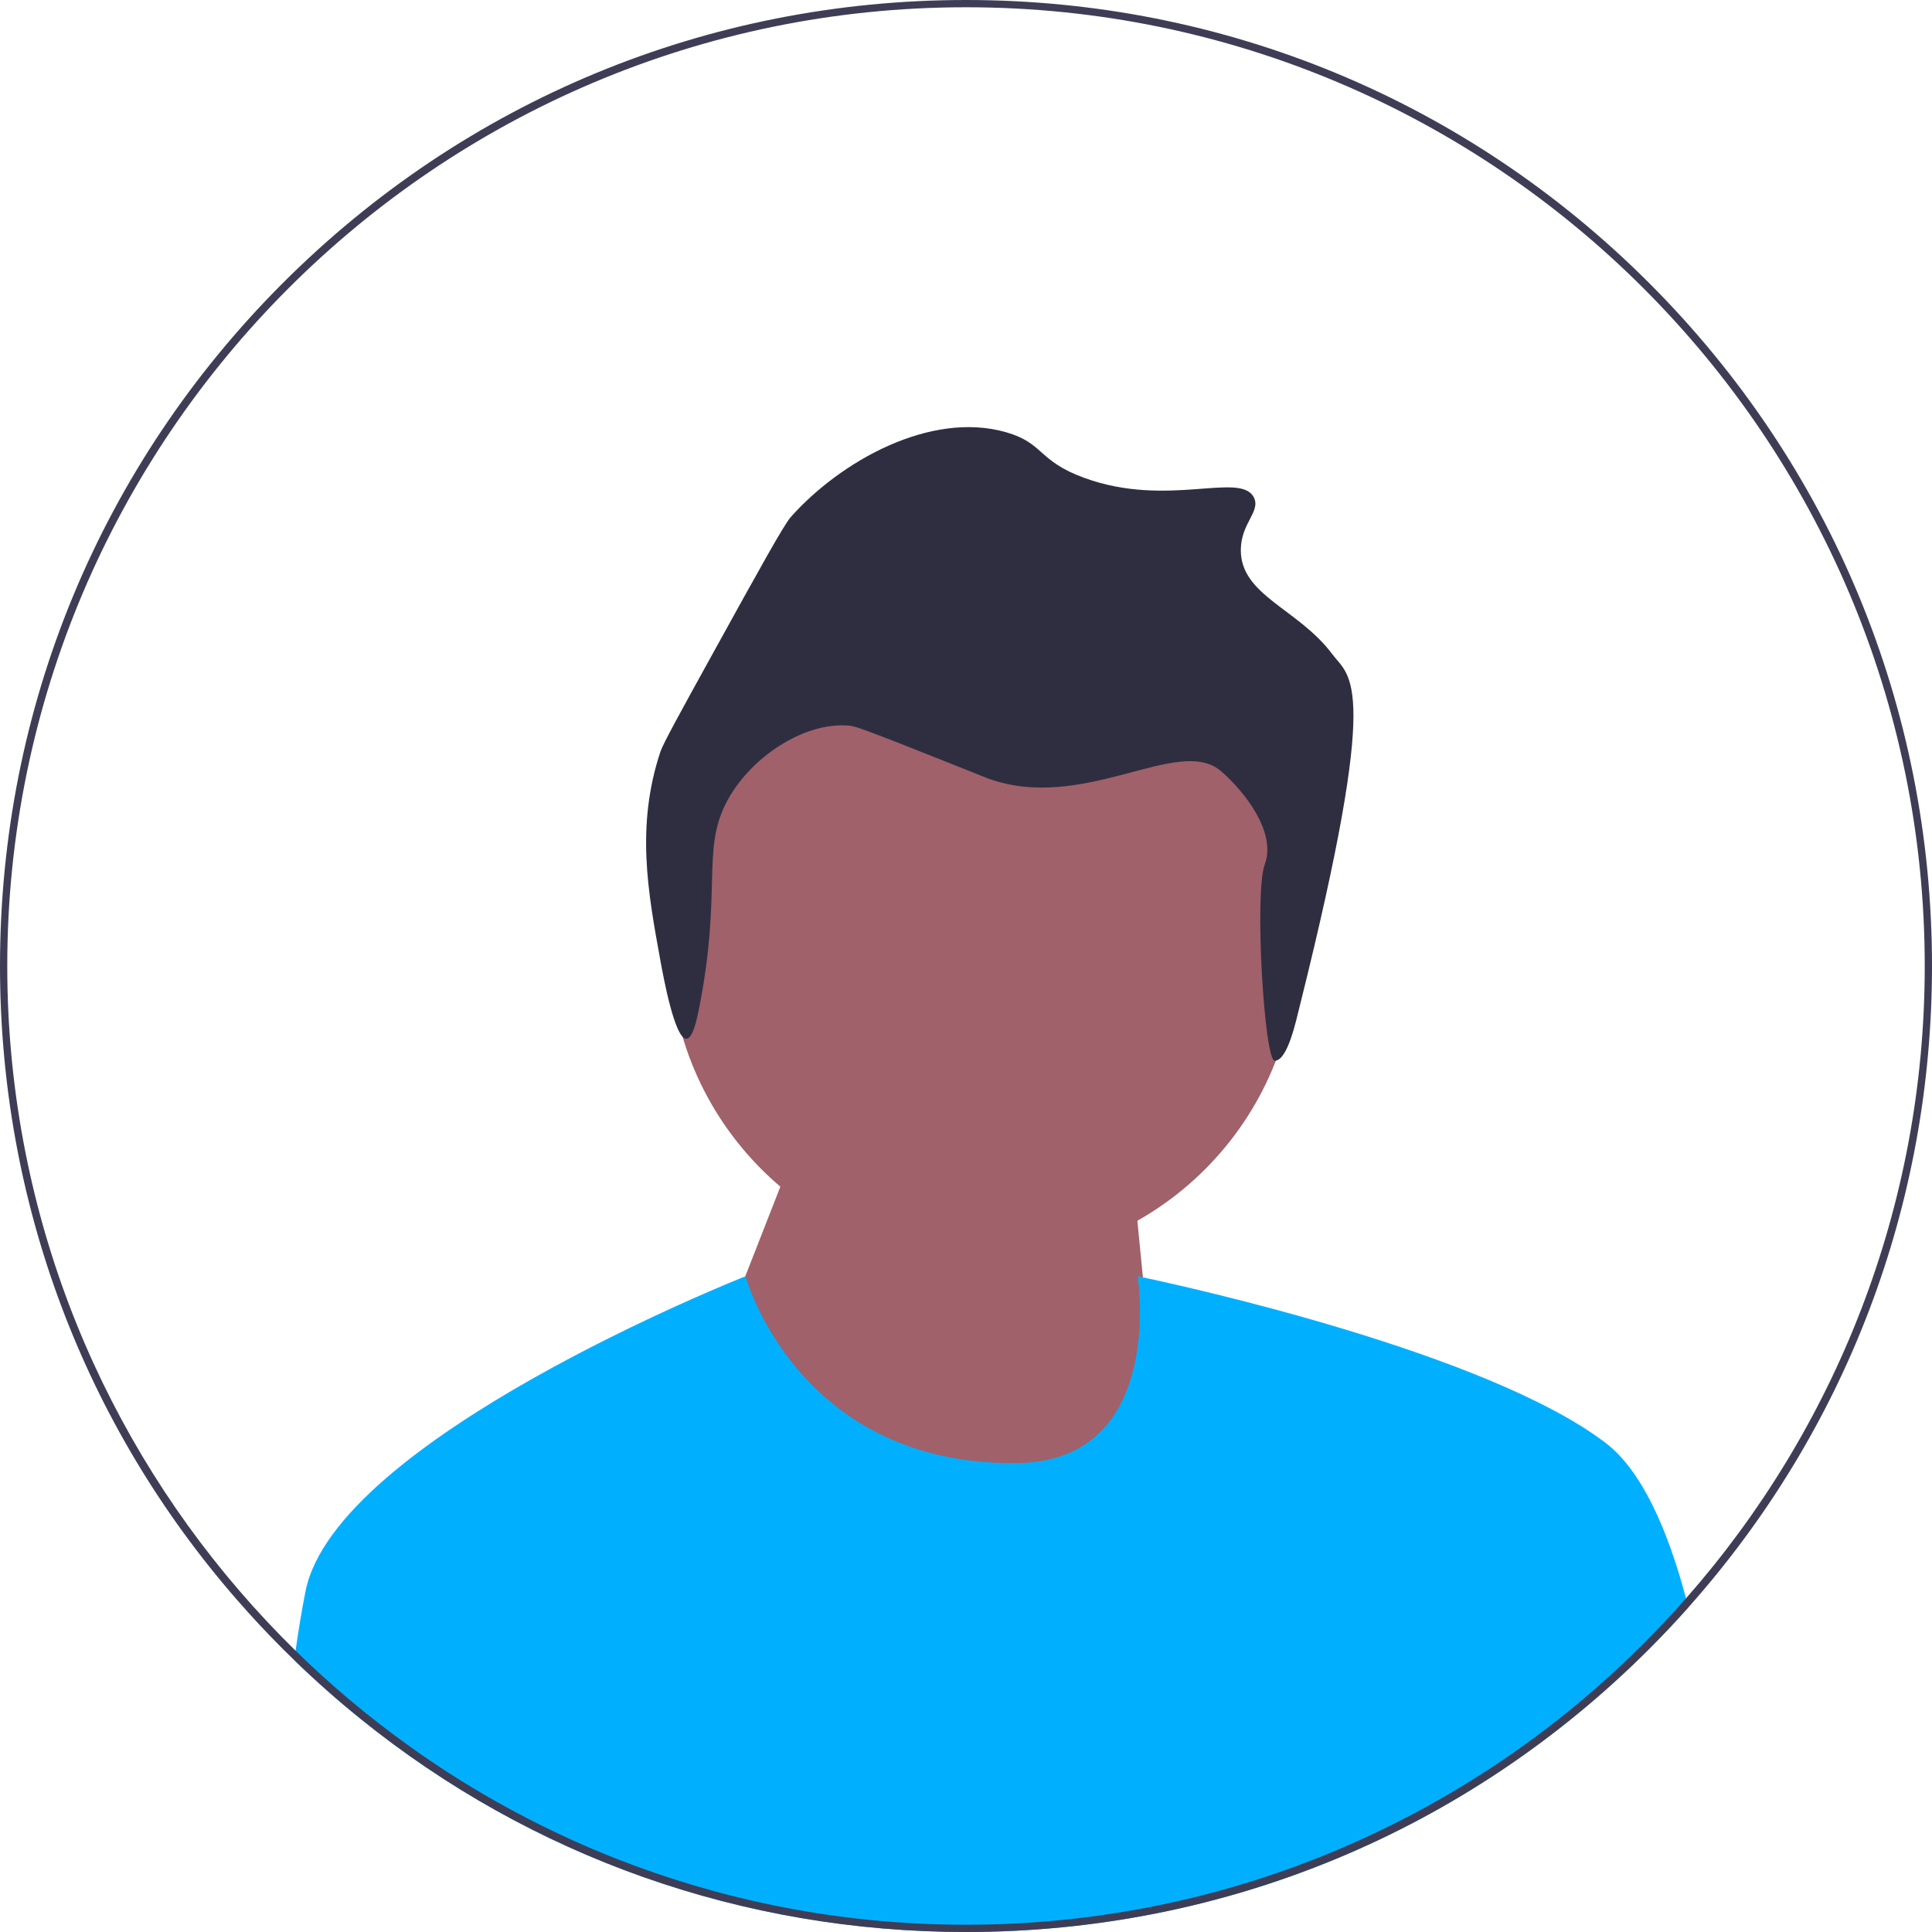
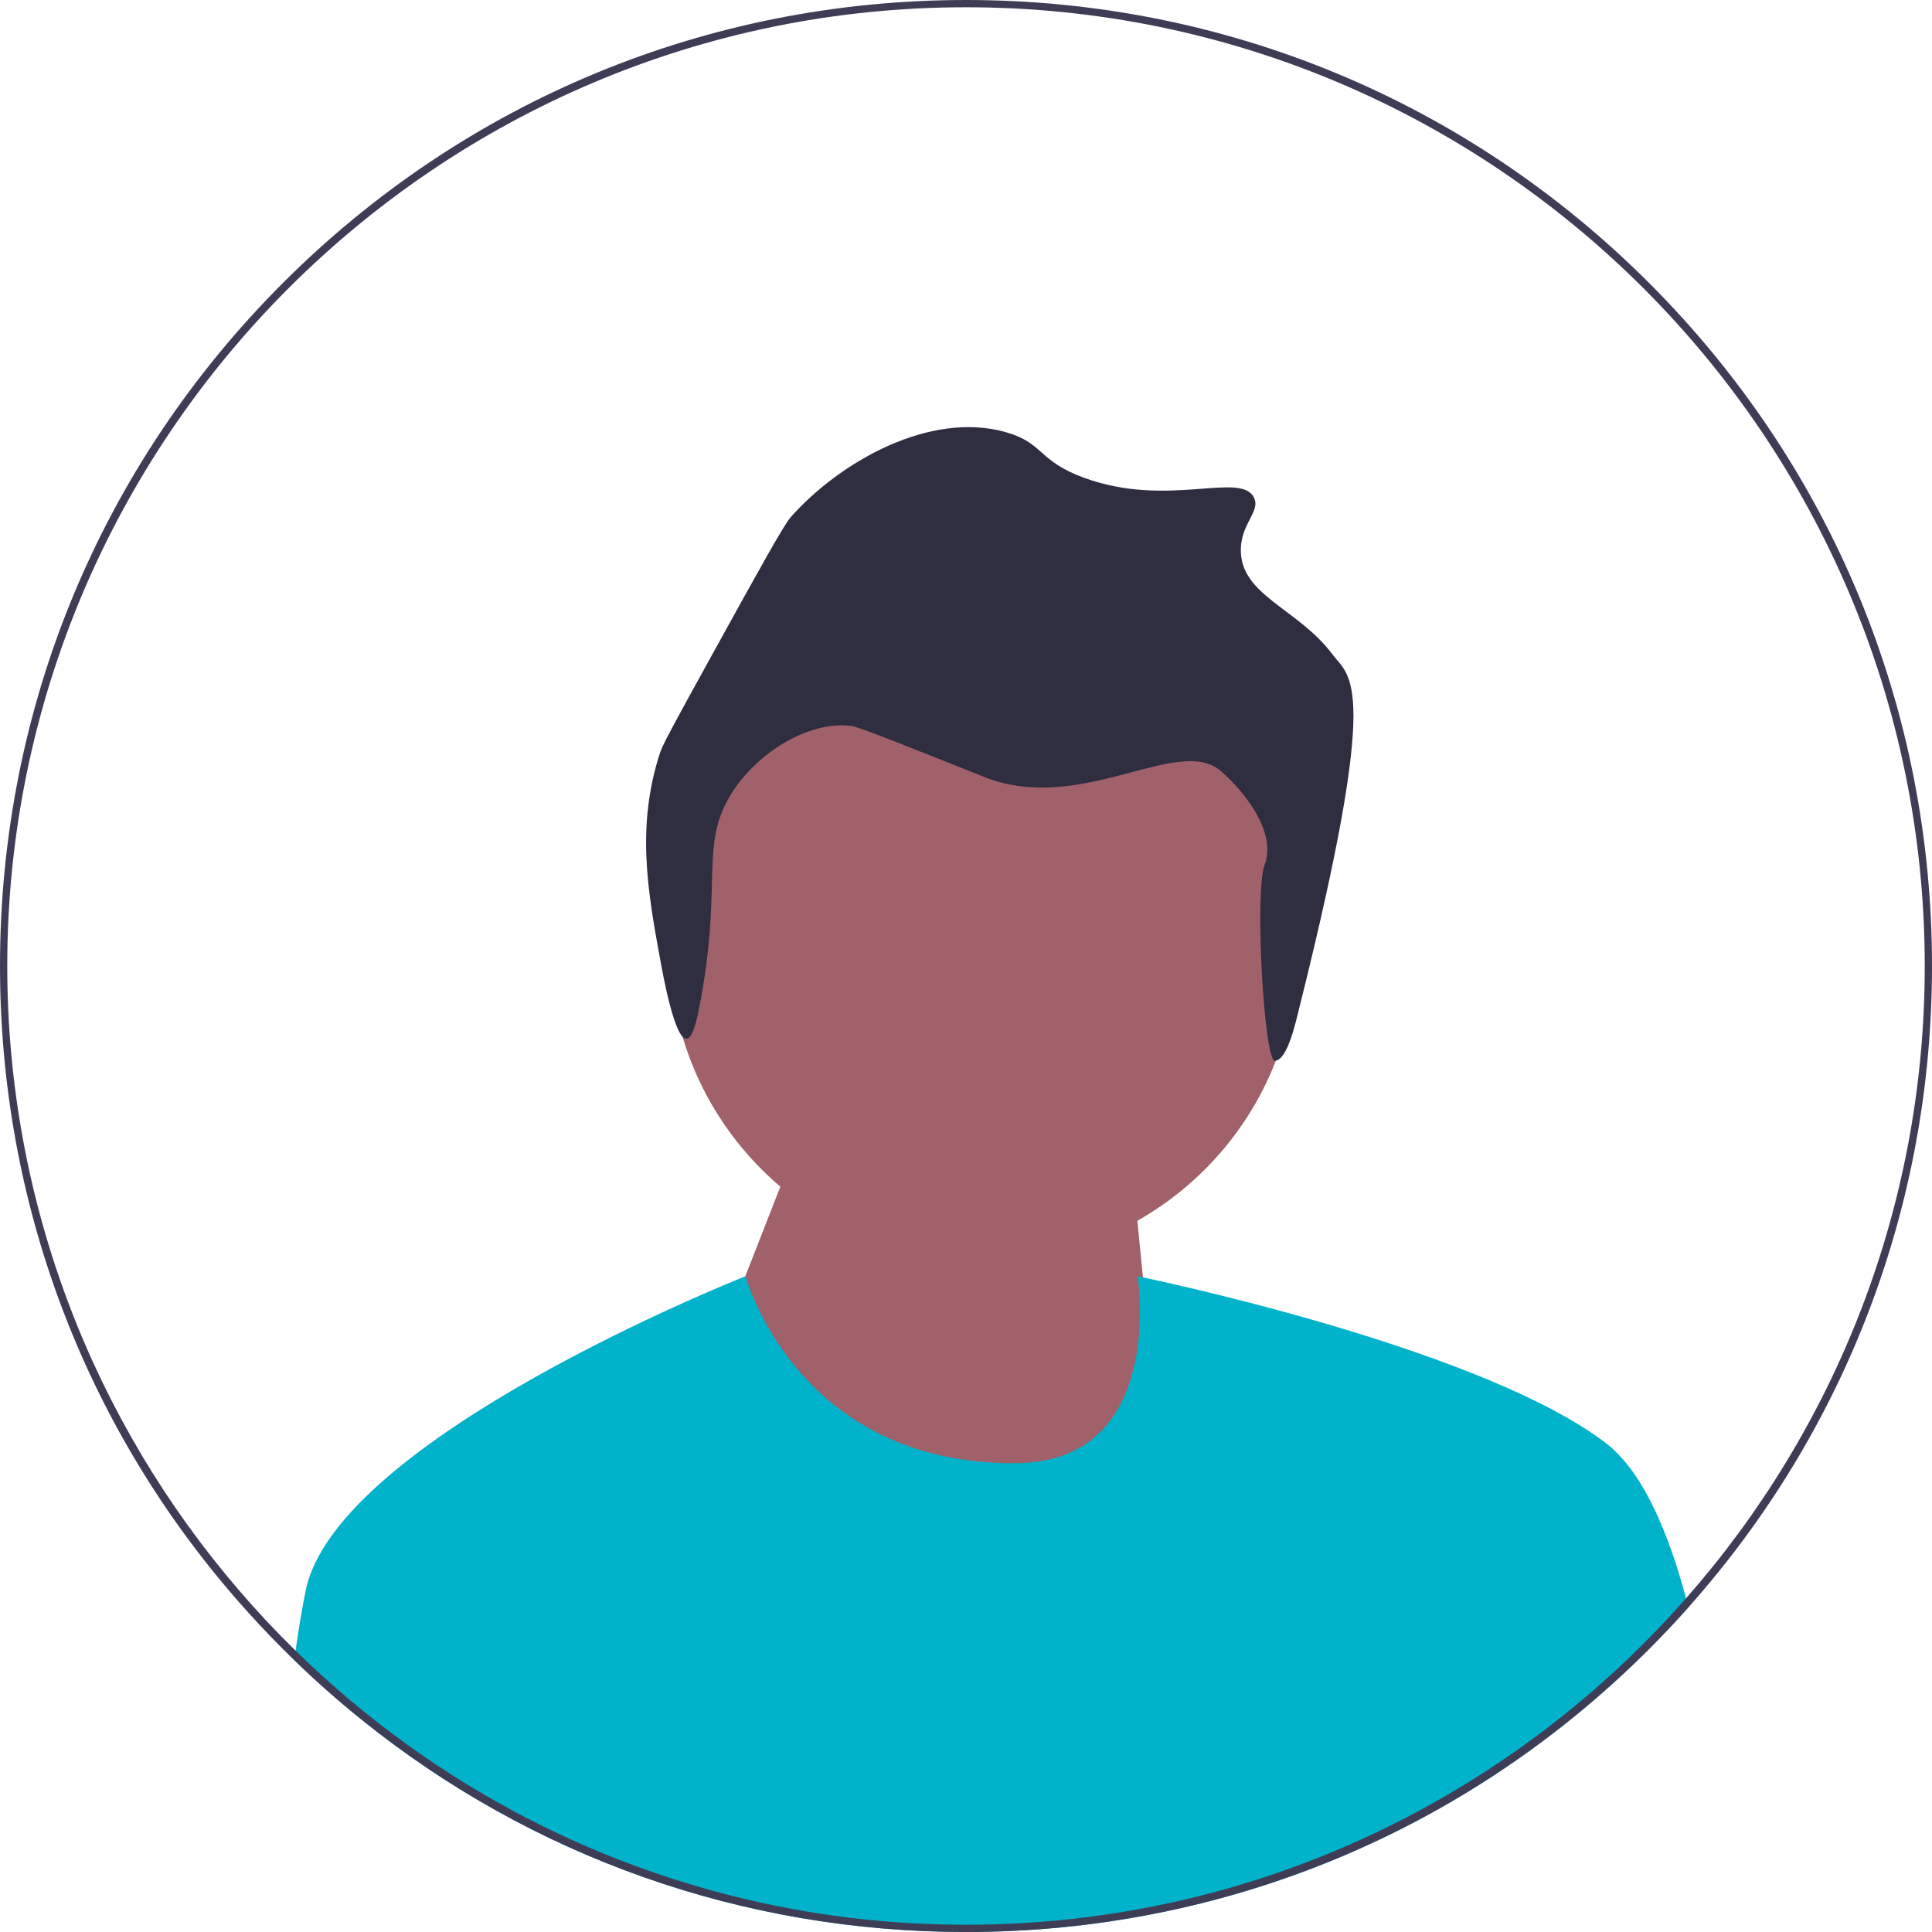
<svg xmlns="http://www.w3.org/2000/svg" width="532" height="532" viewBox="0 0 532 532">
  <g>
    <g>
      <circle cx="270.759" cy="260.929" r="86.349" fill="#a0616a" />
      <polygon points="199.288 366.614 217.288 320.614 310.288 306.614 320.28 408.44 226.28 410.44 199.288 366.614" fill="#a0616a" />
    </g>
    <path d="M357.944,276.861c-1.121,4.49-3.386,15.18-6.924,15.232-2.89,.042-5.657-46.335-2.77-54.006,3.316-8.813-5.399-19.961-11.964-25.683-11.804-10.289-38.007,11.805-64.651,1.796-.706-.265-.566-.235-8.979-3.592-25.89-10.33-27.251-10.628-28.734-10.775-12.55-1.242-27.867,9.028-34.121,21.55-6.502,13.017-1.069,24.181-7.183,55.672-.712,3.671-1.831,8.902-3.592,8.979-3.218,.14-6.361-17.048-7.183-21.55-3.448-18.862-6.772-37.047,0-57.468,.739-2.227,5.292-10.495,14.367-26.938,13.074-23.688,19.65-35.577,21.55-37.713,13.629-15.326,38.436-29.307,59.264-23.346,10.527,3.013,8.64,7.857,21.55,12.571,23.008,8.401,43.005-1.873,46.693,5.388,1.954,3.846-3.512,7.017-3.592,14.367-.136,12.611,15.814,16.256,25.142,28.734,5.014,6.708,13.598,6.78-8.872,96.782l0,0Z" fill="#2f2e41" />
  </g>
-   <path d="M464.92,442.61c-3.48,3.91-7.09,7.74-10.83,11.48-50.24,50.239-117.04,77.909-188.09,77.909-61.41,0-119.64-20.67-166.75-58.72-.03-.02-.05-.04-.08-.07-6.25-5.039-12.3-10.399-18.14-16.06,.11-.88,.23-1.75,.36-2.61,.82-5.8,1.73-11.33,2.75-16.42,8.35-41.72,118.22-85.52,121.08-86.66,.04-.01,.06-.02,.06-.02,0,0,14.14,52.12,74.73,51.45,41.27-.45,33.27-51.45,33.27-51.45,0,0,.5,.1,1.44,.3,11.92,2.53,94.68,20.71,127.33,45.521,9.95,7.56,17.09,23.66,22.22,42.859,.22,.82,.43,1.66,.65,2.49Z" fill="#00b0ff" />
+   <path d="M464.92,442.61c-3.48,3.91-7.09,7.74-10.83,11.48-50.24,50.239-117.04,77.909-188.09,77.909-61.41,0-119.64-20.67-166.75-58.72-.03-.02-.05-.04-.08-.07-6.25-5.039-12.3-10.399-18.14-16.06,.11-.88,.23-1.75,.36-2.61,.82-5.8,1.73-11.33,2.75-16.42,8.35-41.72,118.22-85.52,121.08-86.66,.04-.01,.06-.02,.06-.02,0,0,14.14,52.12,74.73,51.45,41.27-.45,33.27-51.45,33.27-51.45,0,0,.5,.1,1.44,.3,11.92,2.53,94.68,20.71,127.33,45.521,9.95,7.56,17.09,23.66,22.22,42.859,.22,.82,.43,1.66,.65,2.49Z" fill="#00b2ca" />
  <path d="M454.09,77.91C403.85,27.671,337.05,0,266,0S128.15,27.671,77.91,77.91C27.67,128.15,0,194.95,0,266c0,64.851,23.05,126.16,65.29,174.57,4.03,4.63,8.24,9.14,12.62,13.521,1.03,1.029,2.07,2.06,3.12,3.06,5.84,5.66,11.89,11.021,18.14,16.06,.03,.03,.05,.051,.08,.07,47.11,38.05,105.34,58.72,166.75,58.72,71.05,0,137.85-27.67,188.09-77.909,3.74-3.74,7.35-7.57,10.83-11.48,43.37-48.72,67.08-110.84,67.08-176.61,0-71.05-27.67-137.85-77.91-188.09Zm10.18,362.21c-7.87,8.95-16.33,17.37-25.33,25.181-17.07,14.85-36.07,27.529-56.56,37.63-7.19,3.55-14.56,6.779-22.1,9.67-29.29,11.24-61.08,17.399-94.28,17.399-32.04,0-62.76-5.739-91.19-16.239-11.67-4.301-22.95-9.41-33.78-15.261-1.59-.859-3.17-1.729-4.74-2.619-8.26-4.681-16.25-9.79-23.92-15.311-10.99-7.88-21.35-16.59-30.98-26.03-5.4-5.29-10.56-10.8-15.49-16.529C26.09,391.771,2,331.65,2,266,2,120.431,120.43,2,266,2s264,118.431,264,264c0,66.66-24.83,127.62-65.73,174.12Z" fill="#3f3d56" />
</svg>
